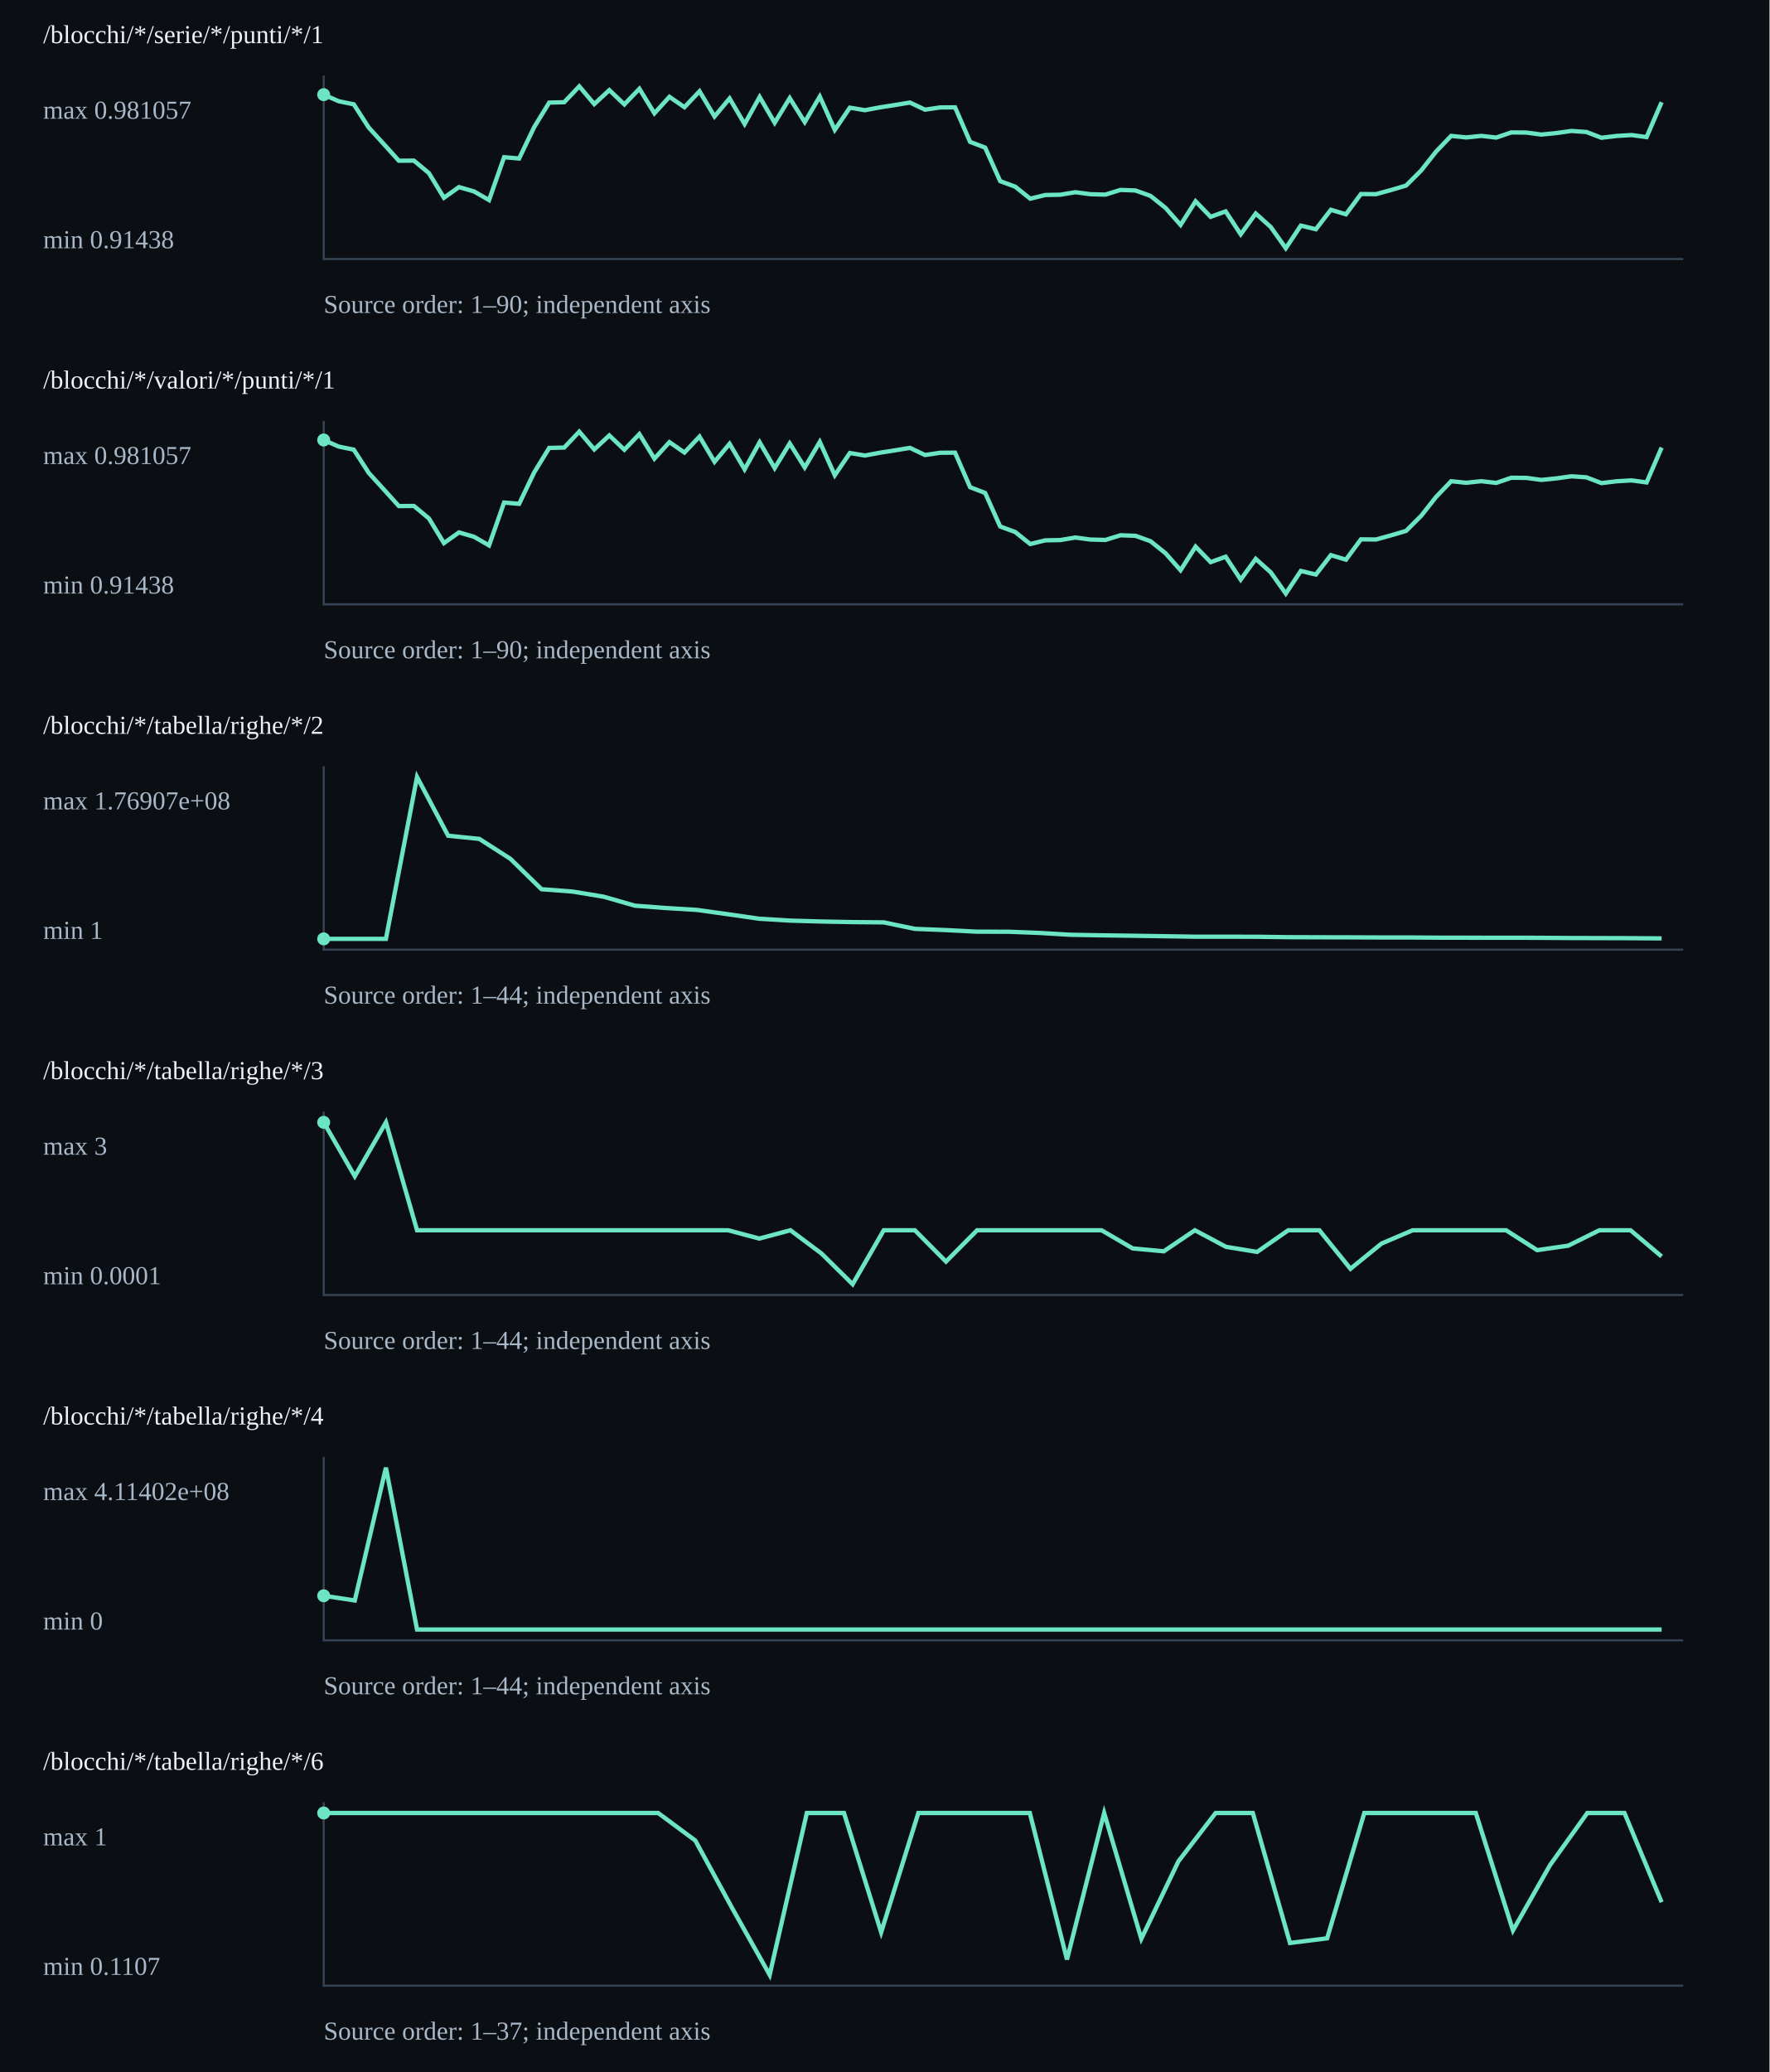
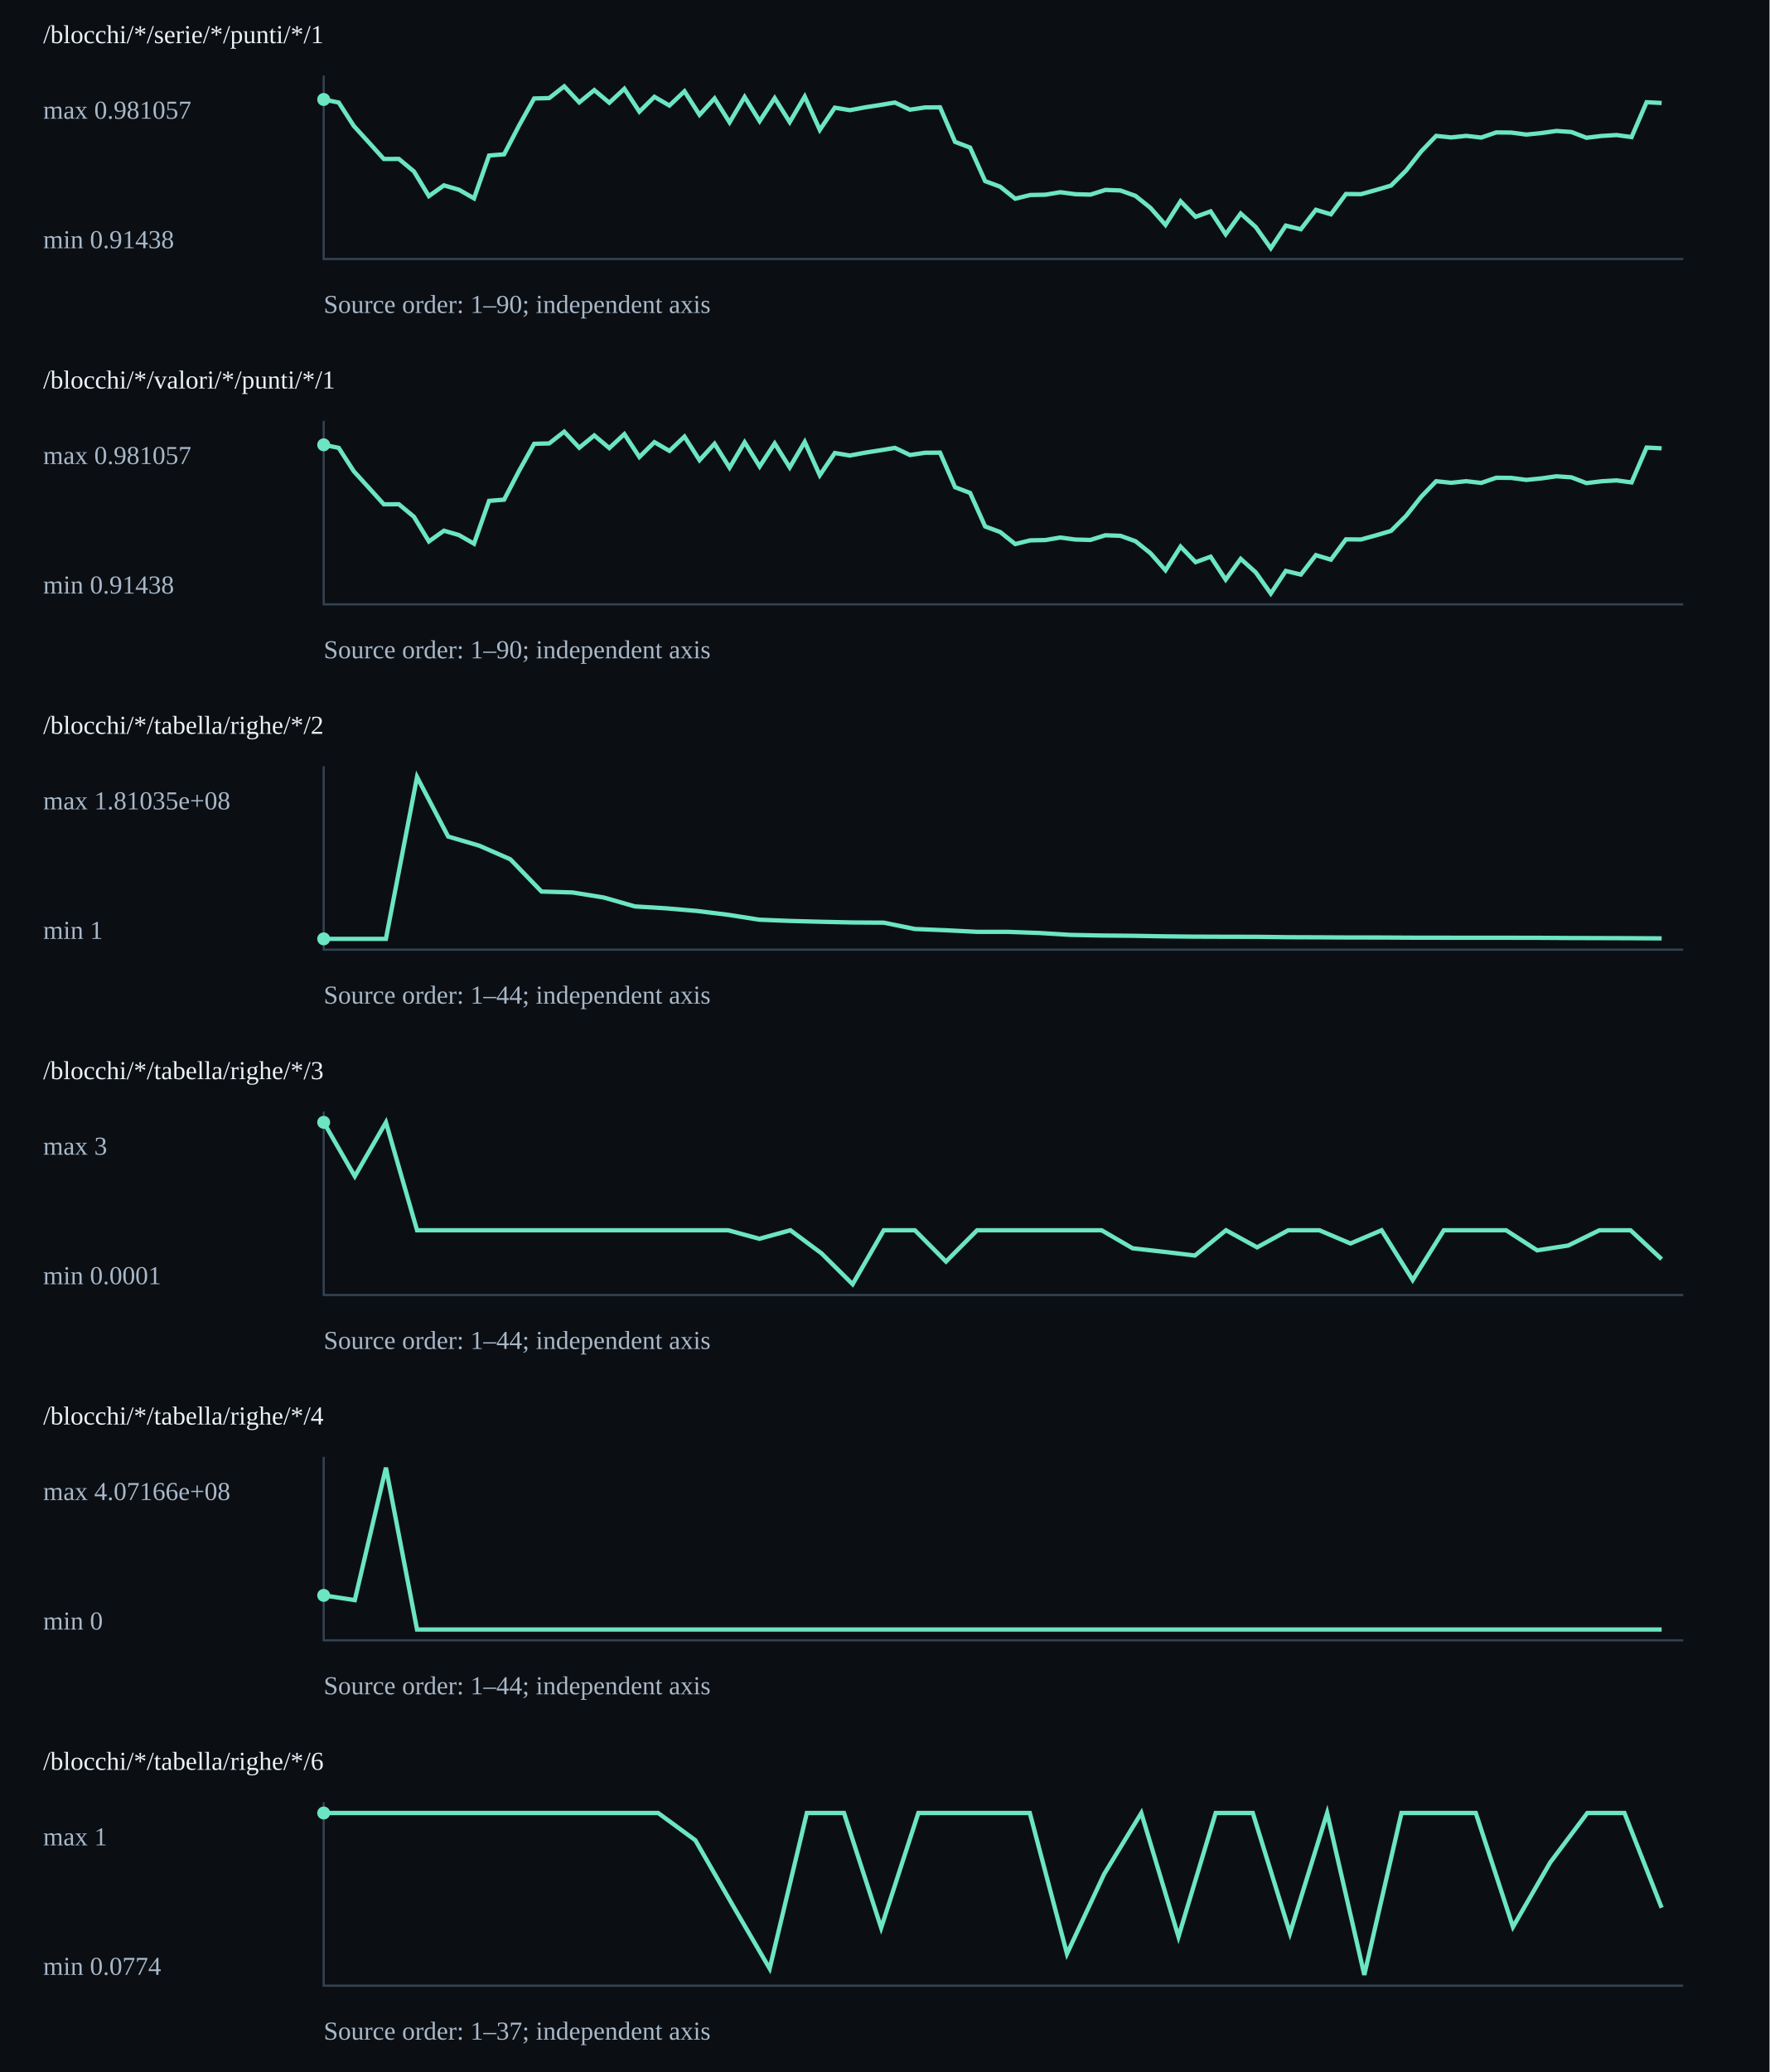
<svg xmlns="http://www.w3.org/2000/svg" viewBox="0 0 820 960" role="img">
  <rect width="100%" height="100%" fill="#0B0F14" />
  <text x="20" y="20" fill="#edf2f7" font-size="12">/blocchi/*/serie/*/punti/*/1</text>
  <text x="20" y="55" fill="#a9b8c8" font-size="12">max 0.981057</text>
  <text x="20" y="115" fill="#a9b8c8" font-size="12">min 0.91438</text>
  <path d="M150 35V120H780" fill="none" stroke="#344353" />
-   <polyline points="150.00,43.86 156.97,46.91 163.93,48.33 170.90,59.13 177.87,66.77 184.83,74.47 191.80,74.42 198.76,80.20 205.73,91.63 212.70,86.68 219.66,88.69 226.63,92.70 233.60,72.84 240.56,73.44 247.53,58.91 254.49,47.54 261.46,47.36 268.43,40.00 275.39,48.22 282.36,41.75 289.33,48.37 296.29,41.13 303.26,52.49 310.22,44.86 317.19,49.66 324.16,42.29 331.12,53.96 338.09,45.61 345.06,57.45 352.02,44.93 358.99,56.88 365.96,45.46 372.92,56.57 379.89,44.74 386.85,60.18 393.82,49.89 400.79,51.05 407.75,49.75 414.72,48.66 421.69,47.51 428.65,50.82 435.62,49.78 442.58,49.72 449.55,65.74 456.52,68.39 463.48,83.92 470.45,86.49 477.42,92.06 484.38,90.35 491.35,90.22 498.31,89.05 505.28,89.98 512.25,90.17 519.21,88.00 526.18,88.25 533.15,90.75 540.11,96.33 547.08,104.21 554.04,93.26 561.01,100.45 567.98,97.94 574.94,108.55 581.91,98.93 588.88,105.18 595.84,115.00 602.81,104.52 609.78,106.21 616.74,97.20 623.71,99.30 630.67,89.89 637.64,89.96 644.61,88.04 651.57,85.98 658.54,79.03 665.51,70.20 672.47,62.96 679.44,63.68 686.40,62.95 693.37,63.74 700.34,61.35 707.30,61.42 714.27,62.35 721.24,61.65 728.20,60.67 735.17,61.16 742.13,63.83 749.10,62.99 756.07,62.57 763.03,63.52 770.00,47.36" fill="none" stroke="#6ce5c2" stroke-width="2" />
-   <circle cx="150" cy="43.86" r="3" fill="#6ce5c2" />
+   <polyline points="150.00,46.09 156.97,47.51 163.93,58.32 170.90,65.96 177.87,73.66 184.83,73.63 191.80,79.41 198.76,90.85 205.73,85.89 212.70,87.91 219.66,91.91 226.63,72.06 233.60,71.50 240.56,58.13 247.53,45.63 254.49,45.45 261.46,40.00 268.43,47.44 275.39,41.75 282.36,47.60 289.33,41.13 296.29,51.73 303.26,44.86 310.22,48.90 317.19,42.29 324.16,53.20 331.12,45.61 338.09,56.69 345.06,44.93 352.02,56.12 358.99,45.46 365.96,56.57 372.92,44.74 379.89,60.18 386.85,49.89 393.82,51.05 400.79,49.75 407.75,48.66 414.72,47.51 421.69,50.82 428.65,49.78 435.62,49.72 442.58,65.74 449.55,68.39 456.52,83.92 463.48,86.49 470.45,92.06 477.42,90.35 484.38,90.22 491.35,89.05 498.31,89.98 505.28,90.17 512.25,88.00 519.21,88.25 526.18,90.75 533.15,96.33 540.11,104.21 547.08,93.26 554.04,100.45 561.01,97.94 567.98,108.55 574.94,98.93 581.91,105.18 588.88,115.00 595.84,104.52 602.81,106.21 609.78,97.20 616.74,99.30 623.71,89.89 630.67,89.96 637.64,88.04 644.61,85.98 651.57,79.03 658.54,70.20 665.51,62.96 672.47,63.68 679.44,62.95 686.40,63.74 693.37,61.35 700.34,61.42 707.30,62.35 714.27,61.65 721.24,60.67 728.20,61.16 735.17,63.83 742.13,62.99 749.10,62.57 756.07,63.52 763.03,47.36 770.00,47.72" fill="none" stroke="#6ce5c2" stroke-width="2" />
+   <circle cx="150" cy="46.09" r="3" fill="#6ce5c2" />
  <text x="150" y="145" fill="#a9b8c8" font-size="12">Source order: 1–90; independent axis</text>
  <text x="20" y="180" fill="#edf2f7" font-size="12">/blocchi/*/valori/*/punti/*/1</text>
  <text x="20" y="215" fill="#a9b8c8" font-size="12">max 0.981057</text>
  <text x="20" y="275" fill="#a9b8c8" font-size="12">min 0.91438</text>
  <path d="M150 195V280H780" fill="none" stroke="#344353" />
-   <polyline points="150.00,203.86 156.97,206.91 163.93,208.33 170.90,219.13 177.87,226.77 184.83,234.47 191.80,234.42 198.76,240.20 205.73,251.63 212.70,246.68 219.66,248.69 226.63,252.70 233.60,232.84 240.56,233.44 247.53,218.91 254.49,207.54 261.46,207.36 268.43,200.00 275.39,208.22 282.36,201.75 289.33,208.37 296.29,201.13 303.26,212.49 310.22,204.86 317.19,209.66 324.16,202.29 331.12,213.96 338.09,205.61 345.06,217.45 352.02,204.93 358.99,216.88 365.96,205.46 372.92,216.57 379.89,204.74 386.85,220.18 393.82,209.89 400.79,211.05 407.75,209.75 414.72,208.66 421.69,207.51 428.65,210.82 435.62,209.78 442.58,209.72 449.55,225.74 456.52,228.39 463.48,243.92 470.45,246.49 477.42,252.06 484.38,250.35 491.35,250.22 498.31,249.05 505.28,249.98 512.25,250.17 519.21,248.00 526.18,248.25 533.15,250.75 540.11,256.33 547.08,264.21 554.04,253.26 561.01,260.45 567.98,257.94 574.94,268.55 581.91,258.93 588.88,265.18 595.84,275.00 602.81,264.52 609.78,266.21 616.74,257.20 623.71,259.30 630.67,249.89 637.64,249.96 644.61,248.04 651.57,245.98 658.54,239.03 665.51,230.20 672.47,222.96 679.44,223.68 686.40,222.95 693.37,223.74 700.34,221.35 707.30,221.42 714.27,222.35 721.24,221.65 728.20,220.67 735.17,221.16 742.13,223.83 749.10,222.99 756.07,222.57 763.03,223.52 770.00,207.36" fill="none" stroke="#6ce5c2" stroke-width="2" />
-   <circle cx="150" cy="203.86" r="3" fill="#6ce5c2" />
+   <polyline points="150.00,206.09 156.97,207.51 163.93,218.32 170.90,225.96 177.87,233.66 184.83,233.63 191.80,239.41 198.76,250.85 205.73,245.89 212.70,247.91 219.66,251.91 226.63,232.06 233.60,231.50 240.56,218.13 247.53,205.63 254.49,205.45 261.46,200.00 268.43,207.44 275.39,201.75 282.36,207.60 289.33,201.13 296.29,211.73 303.26,204.86 310.22,208.90 317.19,202.29 324.16,213.20 331.12,205.61 338.09,216.69 345.06,204.93 352.02,216.12 358.99,205.46 365.96,216.57 372.92,204.74 379.89,220.18 386.85,209.89 393.82,211.05 400.79,209.75 407.75,208.66 414.72,207.51 421.69,210.82 428.65,209.78 435.62,209.72 442.58,225.74 449.55,228.39 456.52,243.92 463.48,246.49 470.45,252.06 477.42,250.35 484.38,250.22 491.35,249.05 498.31,249.98 505.28,250.17 512.25,248.00 519.21,248.25 526.18,250.75 533.15,256.33 540.11,264.21 547.08,253.26 554.04,260.45 561.01,257.94 567.98,268.55 574.94,258.93 581.91,265.18 588.88,275.00 595.84,264.52 602.81,266.21 609.78,257.20 616.74,259.30 623.71,249.89 630.67,249.96 637.64,248.04 644.61,245.98 651.57,239.03 658.54,230.20 665.51,222.96 672.47,223.68 679.44,222.95 686.40,223.74 693.37,221.35 700.34,221.42 707.30,222.35 714.27,221.65 721.24,220.67 728.20,221.16 735.17,223.83 742.13,222.99 749.10,222.57 756.07,223.52 763.03,207.36 770.00,207.72" fill="none" stroke="#6ce5c2" stroke-width="2" />
+   <circle cx="150" cy="206.09" r="3" fill="#6ce5c2" />
  <text x="150" y="305" fill="#a9b8c8" font-size="12">Source order: 1–90; independent axis</text>
  <text x="20" y="340" fill="#edf2f7" font-size="12">/blocchi/*/tabella/righe/*/2</text>
-   <text x="20" y="375" fill="#a9b8c8" font-size="12">max 1.76907e+08</text>
+   <text x="20" y="375" fill="#a9b8c8" font-size="12">max 1.81035e+08</text>
  <text x="20" y="435" fill="#a9b8c8" font-size="12">min 1</text>
  <path d="M150 355V440H780" fill="none" stroke="#344353" />
-   <polyline points="150.00,435.00 164.42,435.00 178.84,435.00 193.26,360.00 207.67,387.22 222.09,388.67 236.51,397.89 250.93,411.99 265.35,413.08 279.77,415.47 294.19,419.62 308.60,420.71 323.02,421.59 337.44,423.60 351.86,425.67 366.28,426.54 380.70,426.95 395.12,427.23 409.53,427.35 423.95,430.36 438.37,430.93 452.79,431.67 467.21,431.69 481.63,432.24 496.05,433.10 510.47,433.35 524.88,433.55 539.30,433.76 553.72,433.99 568.14,433.99 582.56,434.03 596.98,434.21 611.40,434.26 625.81,434.29 640.23,434.35 654.65,434.36 669.07,434.46 683.49,434.47 697.91,434.48 712.33,434.50 726.74,434.60 741.16,434.64 755.58,434.68 770.00,434.78" fill="none" stroke="#6ce5c2" stroke-width="2" />
+   <polyline points="150.00,435.00 164.42,435.00 178.84,435.00 193.26,360.00 207.67,387.58 222.09,391.82 236.51,398.13 250.93,413.07 265.35,413.50 279.77,415.83 294.19,419.96 308.60,420.84 323.02,422.07 337.44,423.85 351.86,426.11 366.28,426.69 380.70,427.08 395.12,427.40 409.53,427.49 423.95,430.42 438.37,431.01 452.79,431.74 467.21,431.75 481.63,432.27 496.05,433.15 510.47,433.44 524.88,433.57 539.30,433.82 553.72,433.97 568.14,434.02 582.56,434.05 596.98,434.23 611.40,434.28 625.81,434.36 640.23,434.37 654.65,434.45 669.07,434.47 683.49,434.48 697.91,434.49 712.33,434.51 726.74,434.60 741.16,434.64 755.58,434.69 770.00,434.77" fill="none" stroke="#6ce5c2" stroke-width="2" />
  <circle cx="150" cy="435.00" r="3" fill="#6ce5c2" />
  <text x="150" y="465" fill="#a9b8c8" font-size="12">Source order: 1–44; independent axis</text>
  <text x="20" y="500" fill="#edf2f7" font-size="12">/blocchi/*/tabella/righe/*/3</text>
  <text x="20" y="535" fill="#a9b8c8" font-size="12">max 3</text>
  <text x="20" y="595" fill="#a9b8c8" font-size="12">min 0.0001</text>
  <path d="M150 515V600H780" fill="none" stroke="#344353" />
-   <polyline points="150.00,520.00 164.42,545.00 178.84,520.00 193.26,570.00 207.67,570.00 222.09,570.00 236.51,570.00 250.93,570.00 265.35,570.00 279.77,570.00 294.19,570.00 308.60,570.00 323.02,570.00 337.44,570.00 351.86,573.85 366.28,570.00 380.70,580.78 395.12,595.00 409.53,570.00 423.95,570.00 438.37,584.52 452.79,570.00 467.21,570.00 481.63,570.00 496.05,570.00 510.47,570.00 524.88,578.42 539.30,579.75 553.72,570.00 568.14,577.68 582.56,580.04 596.98,570.00 611.40,570.00 625.81,587.85 640.23,576.15 654.65,570.00 669.07,570.00 683.49,570.00 697.91,570.00 712.33,579.22 726.74,577.14 741.16,570.00 755.58,570.00 770.00,582.13" fill="none" stroke="#6ce5c2" stroke-width="2" />
+   <polyline points="150.00,520.00 164.42,545.00 178.84,520.00 193.26,570.00 207.67,570.00 222.09,570.00 236.51,570.00 250.93,570.00 265.35,570.00 279.77,570.00 294.19,570.00 308.60,570.00 323.02,570.00 337.44,570.00 351.86,573.95 366.28,570.00 380.70,580.71 395.12,595.00 409.53,570.00 423.95,570.00 438.37,584.50 452.79,570.00 467.21,570.00 481.63,570.00 496.05,570.00 510.47,570.00 524.88,578.37 539.30,579.99 553.72,581.71 568.14,570.00 582.56,577.92 596.98,570.00 611.40,570.00 625.81,576.13 640.23,570.00 654.65,593.07 669.07,570.00 683.49,570.00 697.91,570.00 712.33,579.31 726.74,577.07 741.16,570.00 755.58,570.00 770.00,583.38" fill="none" stroke="#6ce5c2" stroke-width="2" />
  <circle cx="150" cy="520.00" r="3" fill="#6ce5c2" />
  <text x="150" y="625" fill="#a9b8c8" font-size="12">Source order: 1–44; independent axis</text>
  <text x="20" y="660" fill="#edf2f7" font-size="12">/blocchi/*/tabella/righe/*/4</text>
-   <text x="20" y="695" fill="#a9b8c8" font-size="12">max 4.11402e+08</text>
+   <text x="20" y="695" fill="#a9b8c8" font-size="12">max 4.07166e+08</text>
  <text x="20" y="755" fill="#a9b8c8" font-size="12">min 0</text>
  <path d="M150 675V760H780" fill="none" stroke="#344353" />
-   <polyline points="150.00,739.35 164.42,741.53 178.84,680.00 193.26,755.00 207.67,755.00 222.09,755.00 236.51,755.00 250.93,755.00 265.35,755.00 279.77,755.00 294.19,755.00 308.60,755.00 323.02,755.00 337.44,755.00 351.86,755.00 366.28,755.00 380.70,755.00 395.12,755.00 409.53,755.00 423.95,755.00 438.37,755.00 452.79,755.00 467.21,755.00 481.63,755.00 496.05,755.00 510.47,755.00 524.88,755.00 539.30,755.00 553.72,755.00 568.14,755.00 582.56,755.00 596.98,755.00 611.40,755.00 625.81,755.00 640.23,755.00 654.65,755.00 669.07,755.00 683.49,755.00 697.91,755.00 712.33,755.00 726.74,755.00 741.16,755.00 755.58,755.00 770.00,755.00" fill="none" stroke="#6ce5c2" stroke-width="2" />
-   <circle cx="150" cy="739.35" r="3" fill="#6ce5c2" />
+   <polyline points="150.00,739.17 164.42,741.37 178.84,680.00 193.26,755.00 207.67,755.00 222.09,755.00 236.51,755.00 250.93,755.00 265.35,755.00 279.77,755.00 294.19,755.00 308.60,755.00 323.02,755.00 337.44,755.00 351.86,755.00 366.28,755.00 380.70,755.00 395.12,755.00 409.53,755.00 423.95,755.00 438.37,755.00 452.79,755.00 467.21,755.00 481.63,755.00 496.05,755.00 510.47,755.00 524.88,755.00 539.30,755.00 553.72,755.00 568.14,755.00 582.56,755.00 596.98,755.00 611.40,755.00 625.81,755.00 640.23,755.00 654.65,755.00 669.07,755.00 683.49,755.00 697.91,755.00 712.33,755.00 726.74,755.00 741.16,755.00 755.58,755.00 770.00,755.00" fill="none" stroke="#6ce5c2" stroke-width="2" />
+   <circle cx="150" cy="739.17" r="3" fill="#6ce5c2" />
  <text x="150" y="785" fill="#a9b8c8" font-size="12">Source order: 1–44; independent axis</text>
  <text x="20" y="820" fill="#edf2f7" font-size="12">/blocchi/*/tabella/righe/*/6</text>
  <text x="20" y="855" fill="#a9b8c8" font-size="12">max 1</text>
-   <text x="20" y="915" fill="#a9b8c8" font-size="12">min 0.1107</text>
+   <text x="20" y="915" fill="#a9b8c8" font-size="12">min 0.0774</text>
  <path d="M150 835V920H780" fill="none" stroke="#344353" />
-   <polyline points="150.00,840.00 167.22,840.00 184.44,840.00 201.67,840.00 218.89,840.00 236.11,840.00 253.33,840.00 270.56,840.00 287.78,840.00 305.00,840.00 322.22,852.77 339.44,884.35 356.67,915.00 373.89,840.00 391.11,840.00 408.33,895.27 425.56,840.00 442.78,840.00 460.00,840.00 477.22,840.00 494.44,907.87 511.67,840.00 528.89,898.28 546.11,862.34 563.33,840.00 580.56,840.00 597.78,900.22 615.00,898.06 632.22,840.00 649.44,840.00 666.67,840.00 683.89,840.00 701.11,894.41 718.33,864.08 735.56,840.00 752.78,840.00 770.00,881.34" fill="none" stroke="#6ce5c2" stroke-width="2" />
+   <polyline points="150.00,840.00 167.22,840.00 184.44,840.00 201.67,840.00 218.89,840.00 236.11,840.00 253.33,840.00 270.56,840.00 287.78,840.00 305.00,840.00 322.22,852.62 339.44,882.56 356.67,912.10 373.89,840.00 391.11,840.00 408.33,893.21 425.56,840.00 442.78,840.00 460.00,840.00 477.22,840.00 494.44,905.23 511.67,868.27 528.89,840.00 546.11,897.34 563.33,840.00 580.56,840.00 597.78,895.68 615.00,840.00 632.22,915.00 649.44,840.00 666.67,840.00 683.89,840.00 701.11,892.80 718.33,862.98 735.56,840.00 752.78,840.00 770.00,883.90" fill="none" stroke="#6ce5c2" stroke-width="2" />
  <circle cx="150" cy="840.00" r="3" fill="#6ce5c2" />
  <text x="150" y="945" fill="#a9b8c8" font-size="12">Source order: 1–37; independent axis</text>
</svg>
